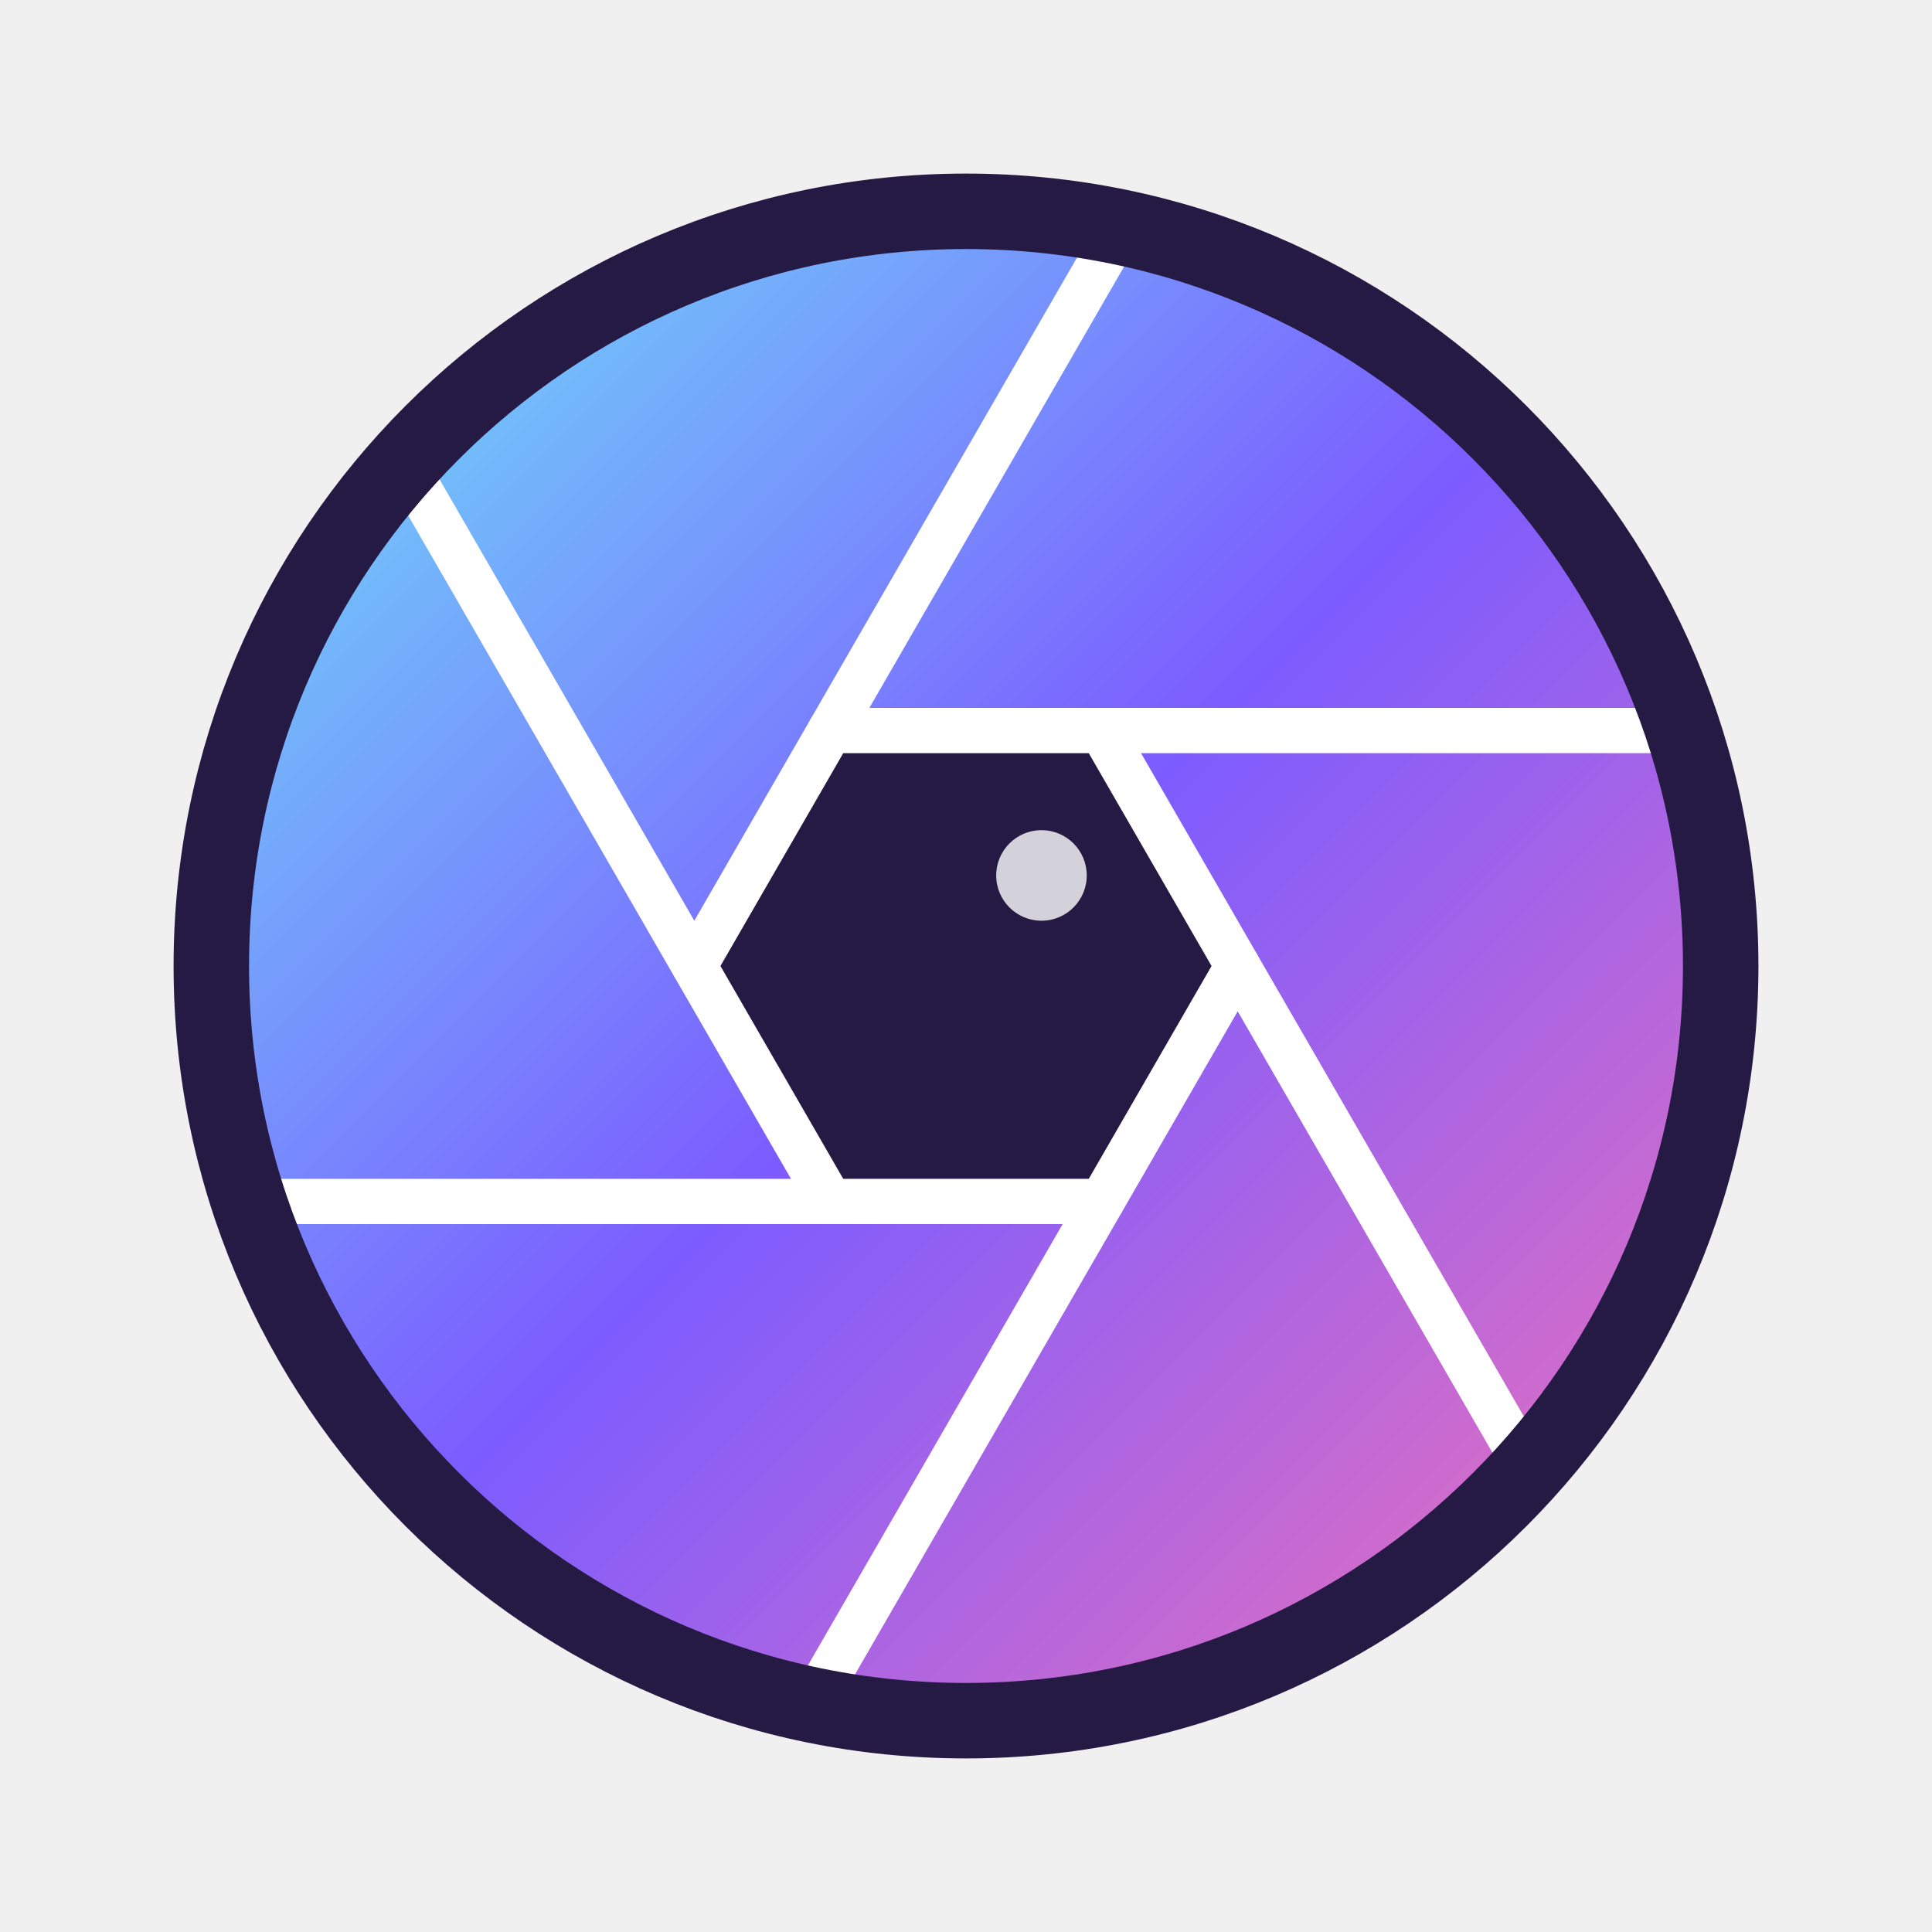
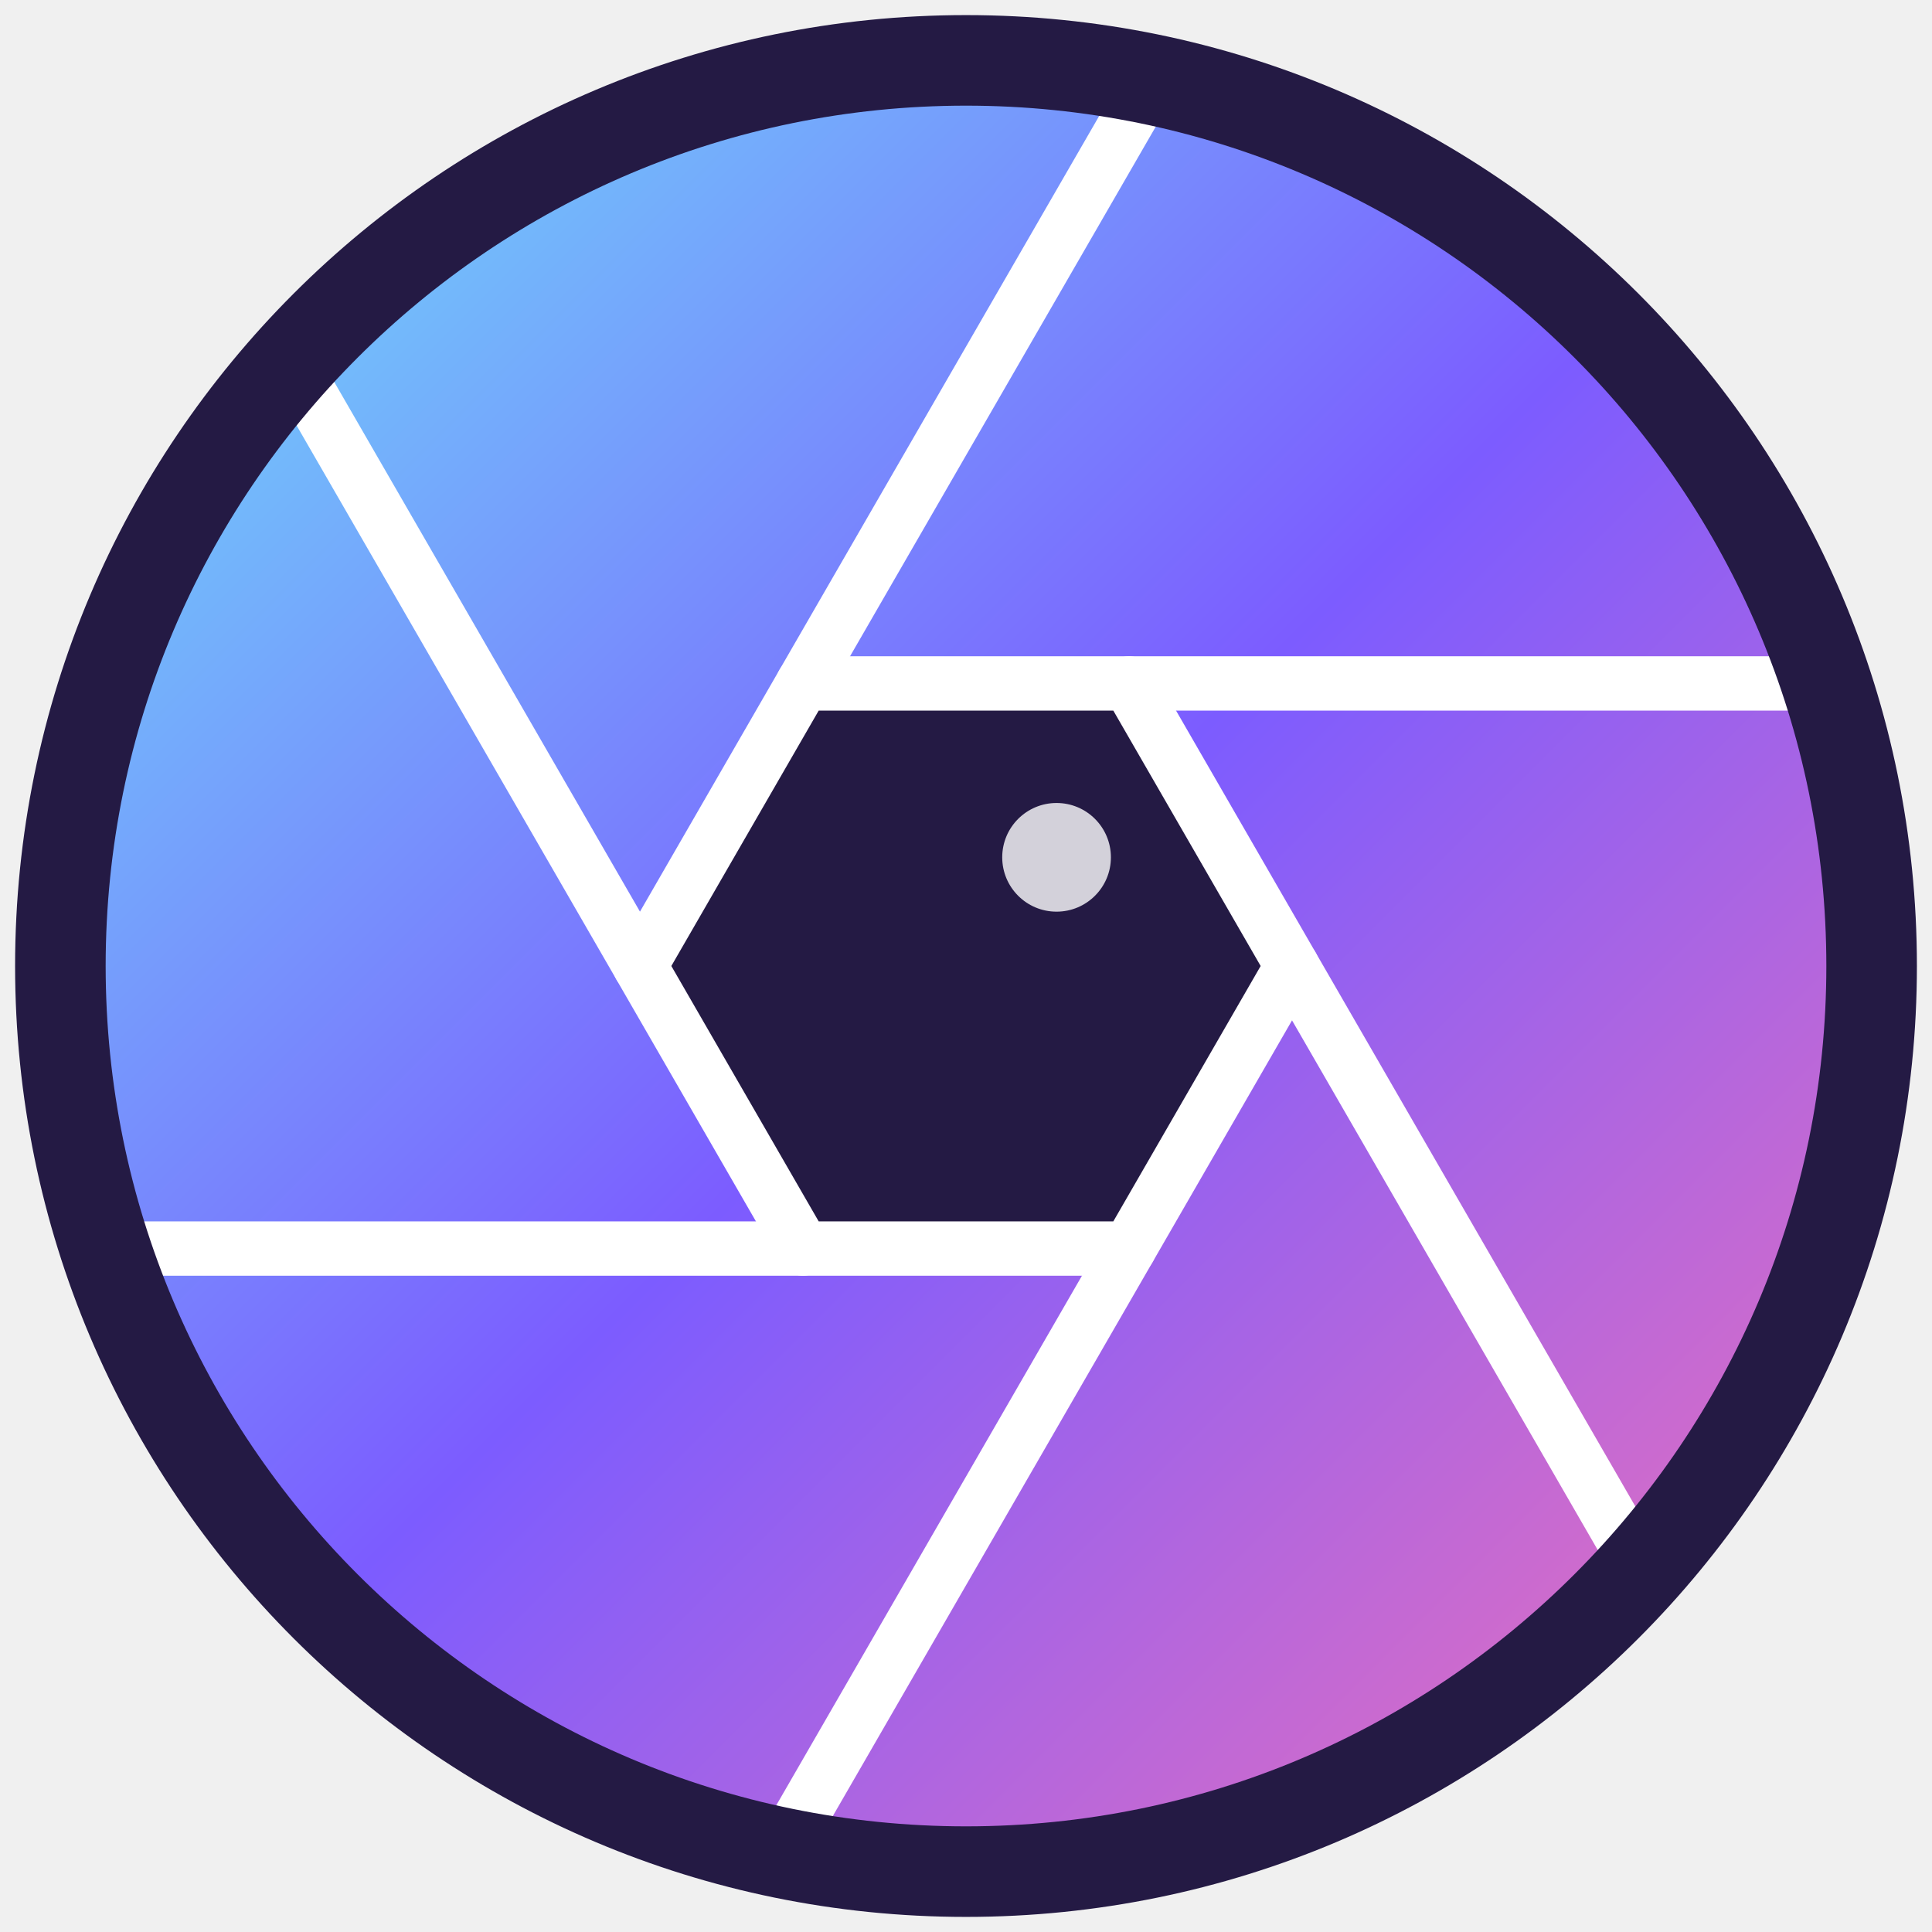
<svg xmlns="http://www.w3.org/2000/svg" viewBox="0 0 256 256" width="256" height="256">
  <defs>
    <linearGradient id="sweep" x1="0" y1="0" x2="1" y2="1">
      <stop offset="0" stop-color="#6EE7F9" />
      <stop offset="0.5" stop-color="#7C5CFF" />
      <stop offset="1" stop-color="#F472B6" />
    </linearGradient>
  </defs>
-   <circle cx="128" cy="128" r="100" fill="url(#sweep)" />
-   <g stroke="#FFFFFF" stroke-width="6" stroke-linecap="round">
-     <path d="M146 159.2 L107.5 225.9" />
-     <path d="M110 159.2 L33 159.2" />
-     <path d="M92 128 L53.5 61.3" />
-     <path d="M110 96.8 L148.5 30.1" />
-     <path d="M146 96.8 L223 96.8" />
-     <path d="M164 128 L202.5 194.7" />
+   <g transform="translate(128 128) scale(1.2) translate(-128 -128)">
+     <circle cx="128" cy="128" r="100" fill="url(#sweep)" />
+     <g stroke="#FFFFFF" stroke-width="6" stroke-linecap="round">
+       <path d="M146 159.2 L107.5 225.9" />
+       <path d="M110 159.2 L33 159.2" />
+       <path d="M92 128 L53.5 61.3" />
+       <path d="M110 96.8 L148.5 30.1" />
+       <path d="M146 96.8 L223 96.8" />
+       <path d="M164 128 L202.5 194.7" />
+     </g>
+     <path d="M164 128 L146 159.2 L110 159.2 L92 128 L110 96.8 L146 96.8 Z" fill="#241A44" stroke="#FFFFFF" stroke-width="6" stroke-linejoin="round" />
+     <circle cx="138" cy="116" r="6" fill="#FFFFFF" fill-opacity="0.8" />
+     <circle cx="128" cy="128" r="100" fill="none" stroke="#241A44" stroke-width="10" />
  </g>
-   <path d="M164 128 L146 159.2 L110 159.2 L92 128 L110 96.8 L146 96.8 Z" fill="#241A44" stroke="#FFFFFF" stroke-width="6" stroke-linejoin="round" />
-   <circle cx="138" cy="116" r="6" fill="#FFFFFF" fill-opacity="0.8" />
-   <circle cx="128" cy="128" r="100" fill="none" stroke="#241A44" stroke-width="10" />
</svg>
